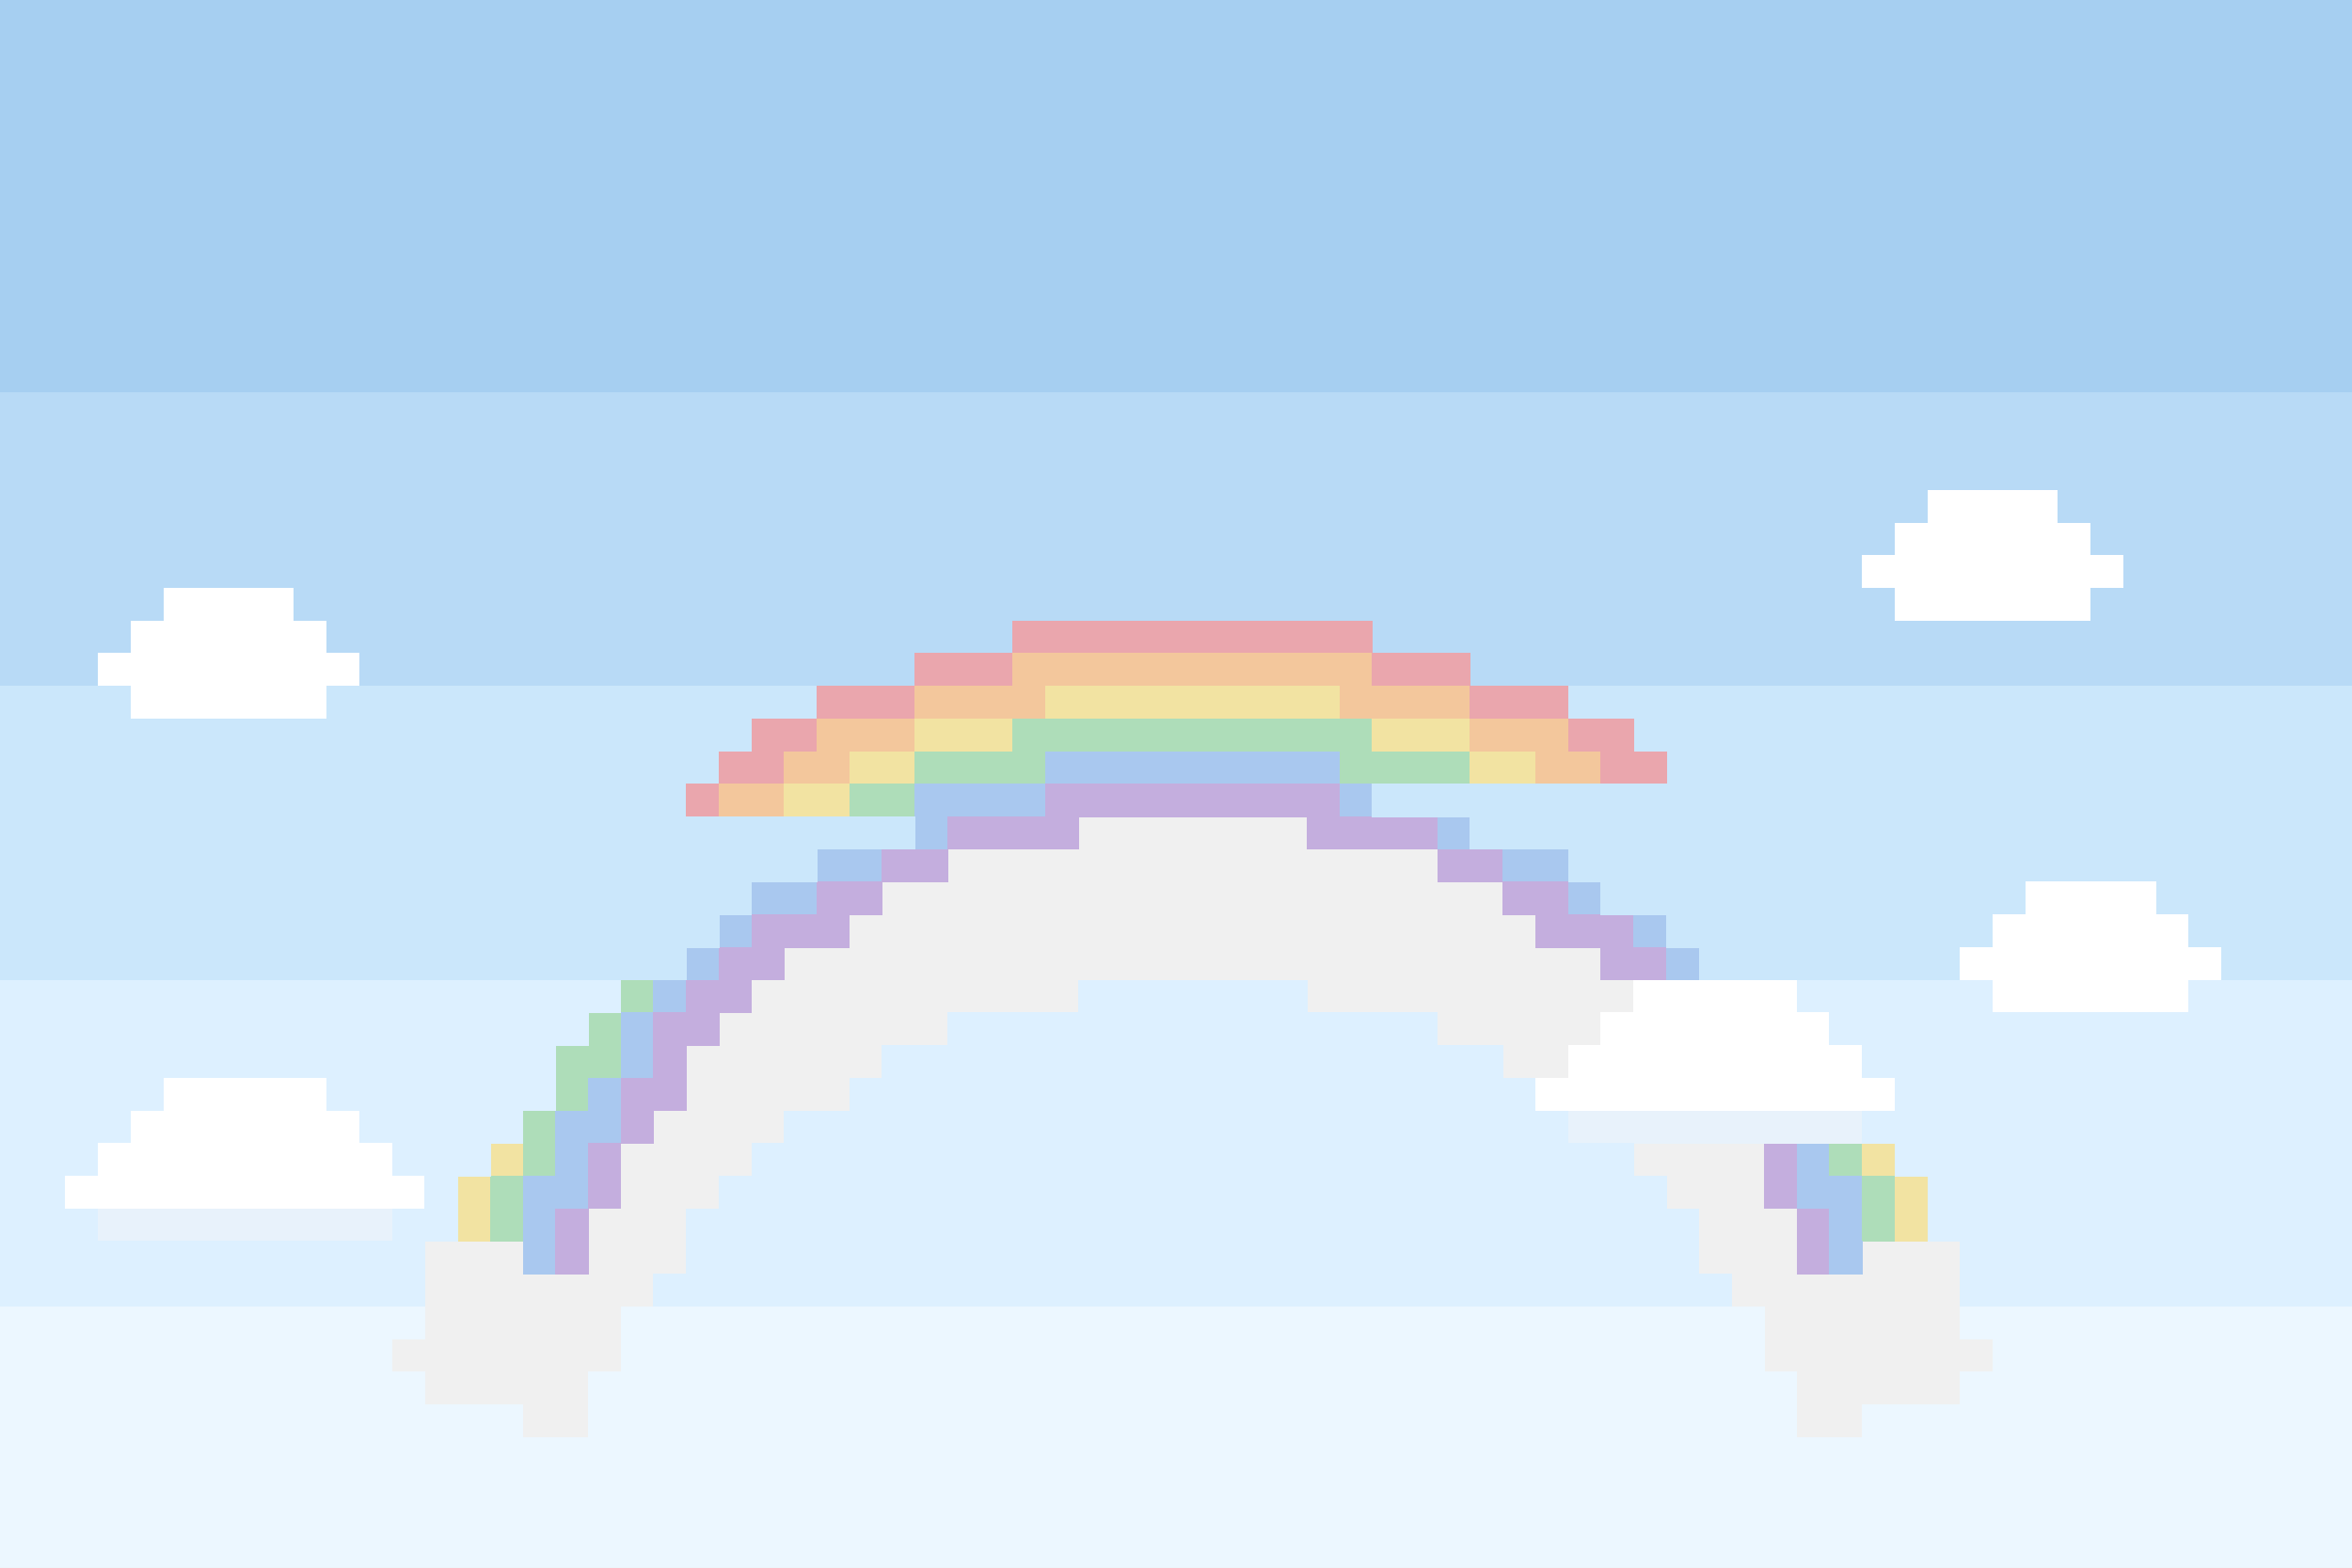
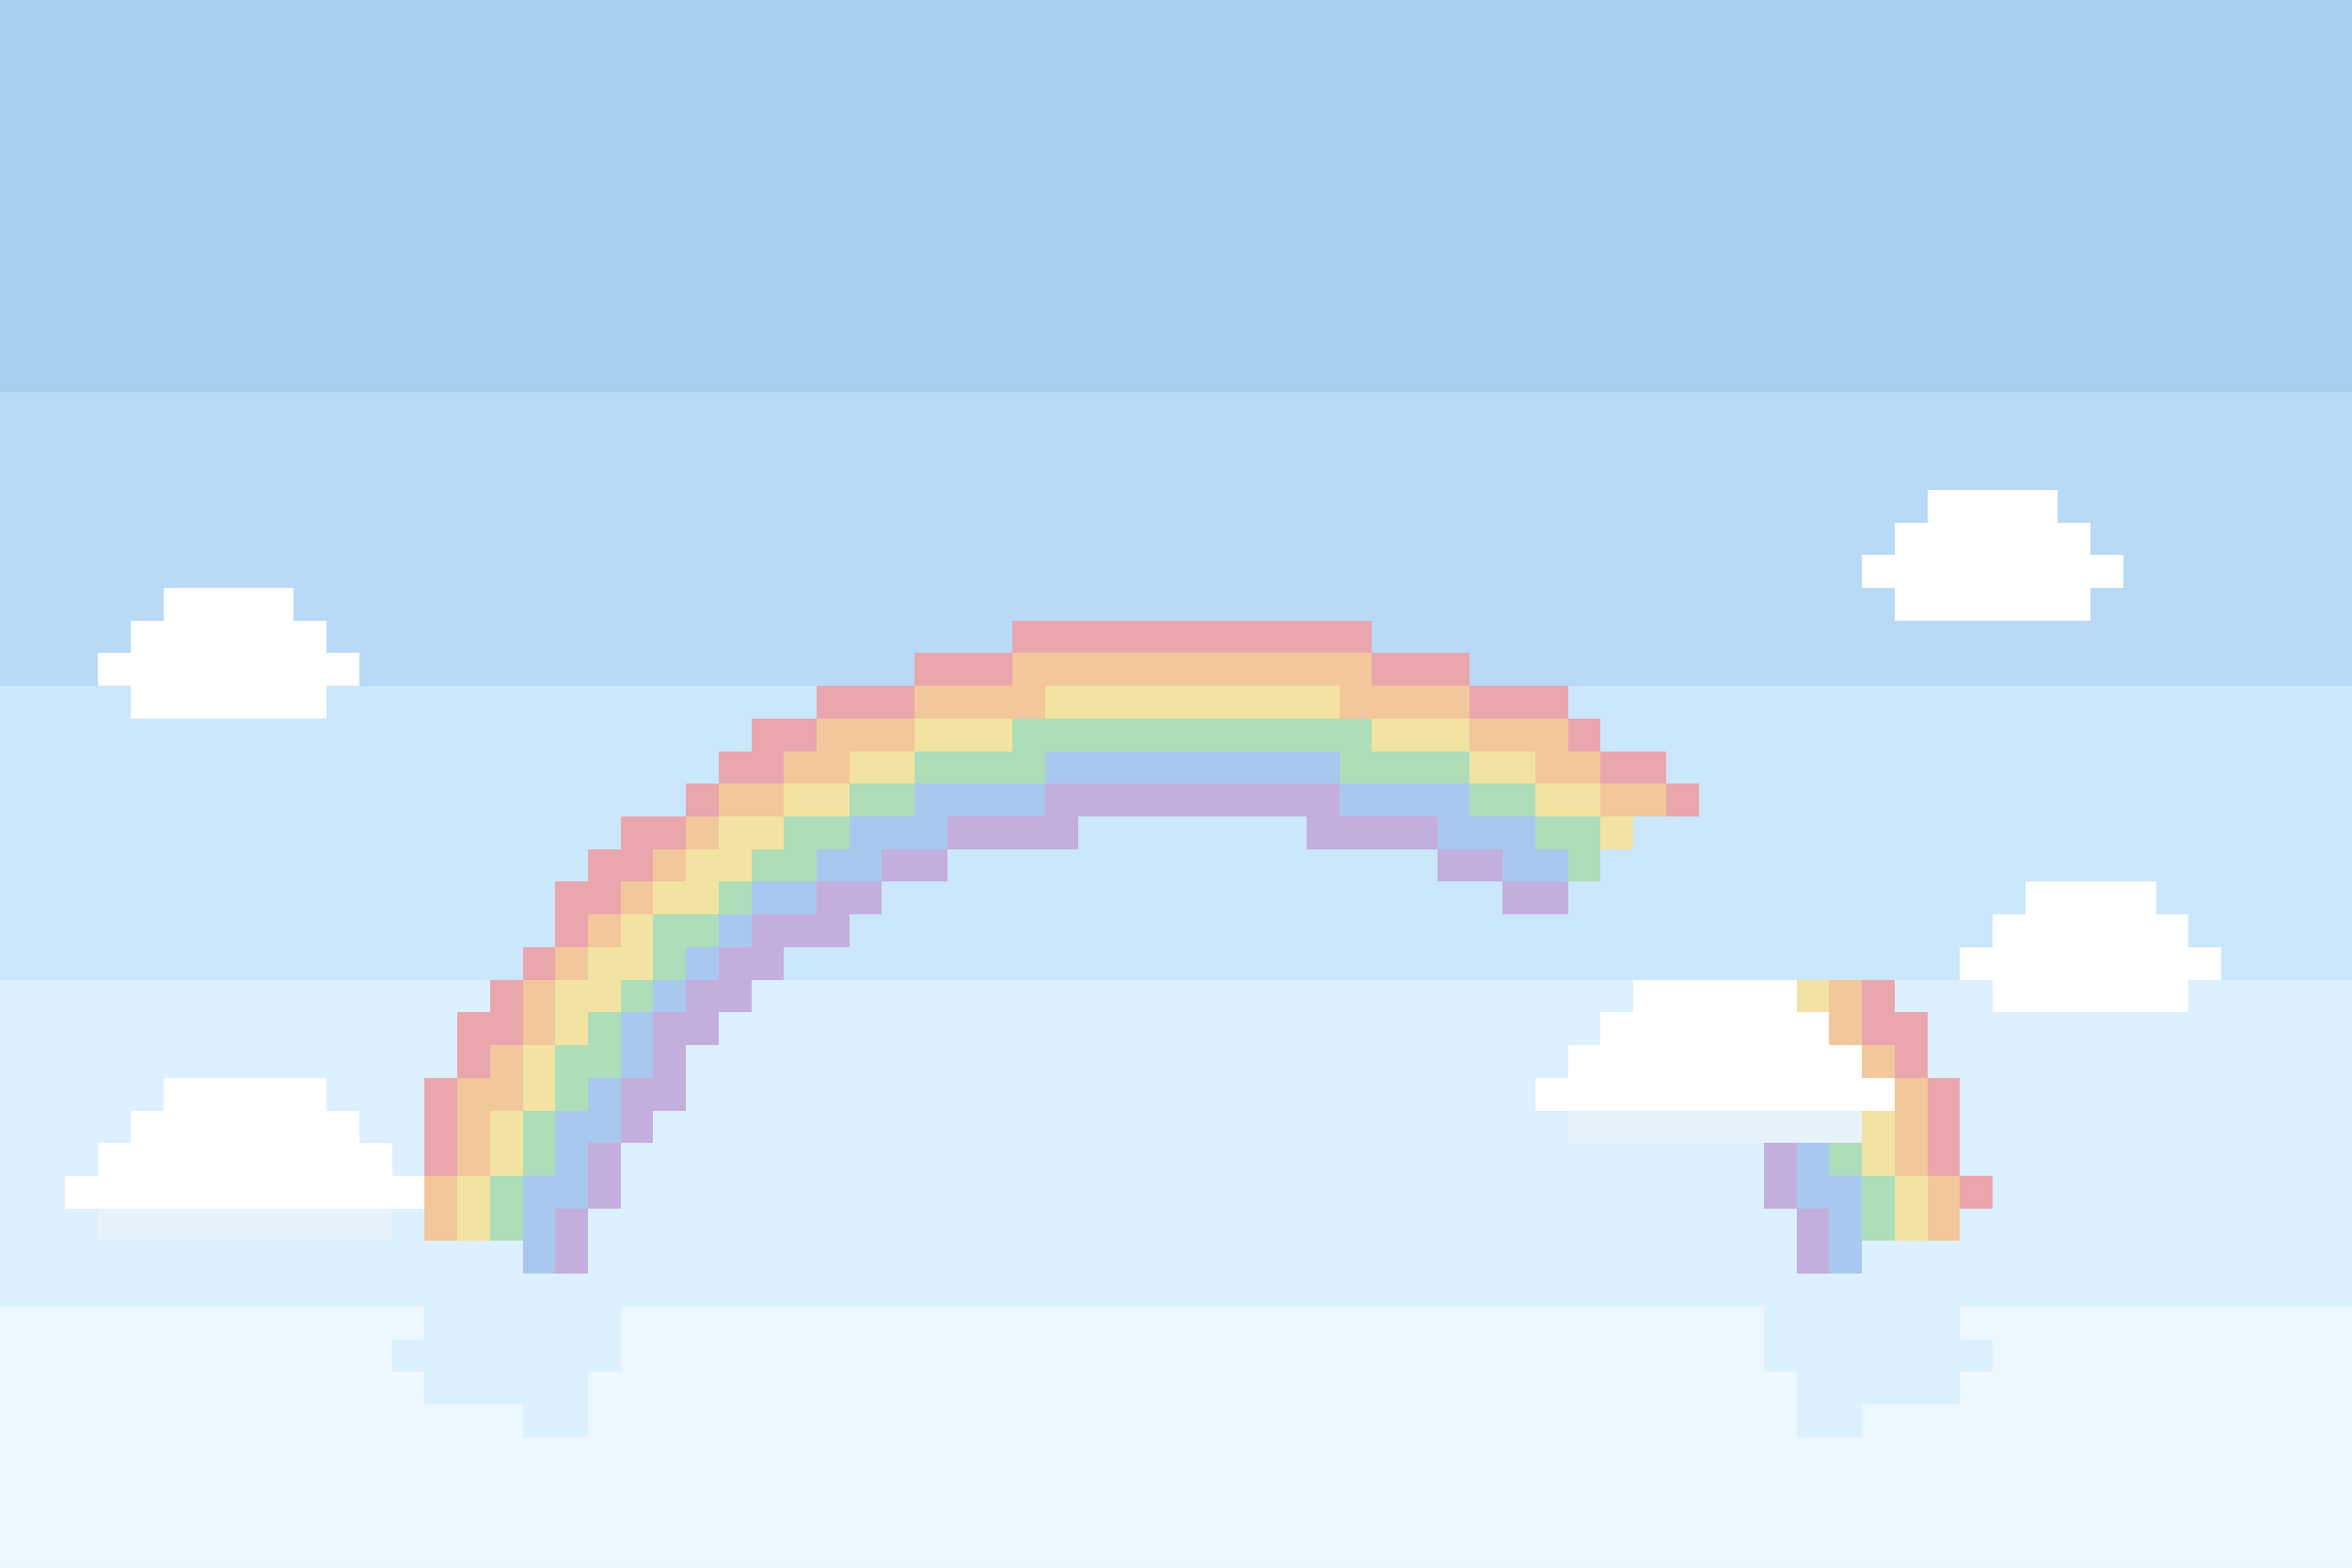
<svg xmlns="http://www.w3.org/2000/svg" viewBox="0 0 72 48" shape-rendering="crispEdges" preserveAspectRatio="xMidYMid slice">
-   <rect x="0" y="0" width="72.02" height="1.02" fill="#a6cff1" />
-   <rect x="0" y="1" width="72.02" height="1.02" fill="#a6cff1" />
-   <rect x="0" y="2" width="72.02" height="1.02" fill="#a6cff1" />
-   <rect x="0" y="3" width="72.02" height="1.02" fill="#a6cff1" />
-   <rect x="0" y="4" width="72.02" height="1.02" fill="#a6cff1" />
-   <rect x="0" y="5" width="72.02" height="1.02" fill="#a6cff1" />
-   <rect x="0" y="6" width="72.02" height="1.02" fill="#a6cff1" />
-   <rect x="0" y="7" width="72.02" height="1.02" fill="#a6cff1" />
-   <rect x="0" y="8" width="72.02" height="1.02" fill="#a6cff1" />
-   <rect x="0" y="9" width="72.02" height="1.02" fill="#a6cff1" />
-   <rect x="0" y="10" width="72.02" height="1.02" fill="#a6cff1" />
-   <rect x="0" y="11" width="72.02" height="1.02" fill="#a6cff1" />
-   <rect x="0" y="12" width="72.02" height="1.02" fill="#b8daf6" />
-   <rect x="0" y="13" width="72.02" height="1.02" fill="#b8daf6" />
-   <rect x="0" y="14" width="72.02" height="1.02" fill="#b8daf6" />
-   <rect x="0" y="15" width="59.02" height="1.02" fill="#b8daf6" />
+   <rect x="0" y="0" width="72.02" height="1.02" fill="#A6CFF1" />
+   <rect x="0" y="1" width="72.02" height="1.02" fill="#A6CFF1" />
+   <rect x="0" y="2" width="72.02" height="1.02" fill="#A6CFF1" />
+   <rect x="0" y="3" width="72.02" height="1.02" fill="#A6CFF1" />
+   <rect x="0" y="4" width="72.02" height="1.02" fill="#A6CFF1" />
+   <rect x="0" y="5" width="72.02" height="1.02" fill="#A6CFF1" />
+   <rect x="0" y="6" width="72.02" height="1.02" fill="#A6CFF1" />
+   <rect x="0" y="7" width="72.02" height="1.02" fill="#A6CFF1" />
+   <rect x="0" y="8" width="72.02" height="1.02" fill="#A6CFF1" />
+   <rect x="0" y="9" width="72.02" height="1.02" fill="#A6CFF1" />
+   <rect x="0" y="10" width="72.02" height="1.02" fill="#A6CFF1" />
+   <rect x="0" y="11" width="72.02" height="1.02" fill="#A6CFF1" />
+   <rect x="0" y="12" width="72.02" height="1.02" fill="#B8DAF6" />
+   <rect x="0" y="13" width="72.02" height="1.02" fill="#B8DAF6" />
+   <rect x="0" y="14" width="72.02" height="1.02" fill="#B8DAF6" />
+   <rect x="0" y="15" width="59.02" height="1.02" fill="#B8DAF6" />
  <rect x="59" y="15" width="4.02" height="1.02" fill="#FFFFFF" />
-   <rect x="63" y="15" width="9.02" height="1.02" fill="#b8daf6" />
-   <rect x="0" y="16" width="58.02" height="1.02" fill="#b8daf6" />
+   <rect x="63" y="15" width="9.02" height="1.02" fill="#B8DAF6" />
+   <rect x="0" y="16" width="58.02" height="1.02" fill="#B8DAF6" />
  <rect x="58" y="16" width="6.02" height="1.02" fill="#FFFFFF" />
-   <rect x="64" y="16" width="8.02" height="1.02" fill="#b8daf6" />
-   <rect x="0" y="17" width="57.02" height="1.02" fill="#b8daf6" />
+   <rect x="64" y="16" width="8.02" height="1.02" fill="#B8DAF6" />
+   <rect x="0" y="17" width="57.02" height="1.02" fill="#B8DAF6" />
  <rect x="57" y="17" width="8.02" height="1.02" fill="#FFFFFF" />
-   <rect x="65" y="17" width="7.02" height="1.02" fill="#b8daf6" />
-   <rect x="0" y="18" width="5.02" height="1.02" fill="#b8daf6" />
+   <rect x="65" y="17" width="7.02" height="1.02" fill="#B8DAF6" />
+   <rect x="0" y="18" width="5.02" height="1.02" fill="#B8DAF6" />
  <rect x="5" y="18" width="4.02" height="1.02" fill="#FFFFFF" />
-   <rect x="9" y="18" width="49.02" height="1.02" fill="#b8daf6" />
+   <rect x="9" y="18" width="49.02" height="1.02" fill="#B8DAF6" />
  <rect x="58" y="18" width="6.02" height="1.02" fill="#FFFFFF" />
-   <rect x="64" y="18" width="8.02" height="1.02" fill="#b8daf6" />
-   <rect x="0" y="19" width="4.02" height="1.02" fill="#b8daf6" />
+   <rect x="64" y="18" width="8.02" height="1.02" fill="#B8DAF6" />
+   <rect x="0" y="19" width="4.02" height="1.02" fill="#B8DAF6" />
  <rect x="4" y="19" width="6.02" height="1.02" fill="#FFFFFF" />
-   <rect x="10" y="19" width="62.02" height="1.02" fill="#b8daf6" />
-   <rect x="0" y="20" width="3.02" height="1.02" fill="#b8daf6" />
+   <rect x="10" y="19" width="21.02" height="1.02" fill="#B8DAF6" />
+   <rect x="31" y="19" width="11.02" height="1.02" fill="#EAA6AD" />
+   <rect x="42" y="19" width="30.02" height="1.02" fill="#B8DAF6" />
+   <rect x="0" y="20" width="3.02" height="1.02" fill="#B8DAF6" />
  <rect x="3" y="20" width="8.02" height="1.02" fill="#FFFFFF" />
-   <rect x="11" y="20" width="61.02" height="1.02" fill="#b8daf6" />
-   <rect x="0" y="21" width="4.02" height="1.02" fill="#cbe7fb" />
+   <rect x="11" y="20" width="17.02" height="1.02" fill="#B8DAF6" />
+   <rect x="28" y="20" width="3.02" height="1.02" fill="#EAA6AD" />
+   <rect x="31" y="20" width="11.02" height="1.02" fill="#F3C79C" />
+   <rect x="42" y="20" width="3.02" height="1.02" fill="#EAA6AD" />
+   <rect x="45" y="20" width="27.02" height="1.02" fill="#B8DAF6" />
+   <rect x="0" y="21" width="4.02" height="1.02" fill="#CBE7FB" />
  <rect x="4" y="21" width="6.02" height="1.02" fill="#FFFFFF" />
-   <rect x="10" y="21" width="62.02" height="1.02" fill="#cbe7fb" />
-   <rect x="0" y="22" width="72.02" height="1.02" fill="#cbe7fb" />
-   <rect x="0" y="23" width="72.02" height="1.02" fill="#cbe7fb" />
-   <rect x="0" y="24" width="31.02" height="1.02" fill="#cbe7fb" />
-   <rect x="31" y="19" width="11.02" height="1.02" fill="#eaa6ad" />
-   <rect x="28" y="20" width="3.02" height="1.02" fill="#eaa6ad" />
-   <rect x="31" y="20" width="11.02" height="1.02" fill="#f3c79c" />
-   <rect x="42" y="20" width="3.02" height="1.02" fill="#eaa6ad" />
-   <rect x="25" y="21" width="3.02" height="1.02" fill="#eaa6ad" />
-   <rect x="28" y="21" width="4.02" height="1.02" fill="#f3c79c" />
-   <rect x="32" y="21" width="9.02" height="1.02" fill="#f2e3a2" />
-   <rect x="41" y="21" width="4.02" height="1.02" fill="#f3c79c" />
-   <rect x="45" y="21" width="3.02" height="1.02" fill="#eaa6ad" />
-   <rect x="23" y="22" width="2.02" height="1.02" fill="#eaa6ad" />
-   <rect x="25" y="22" width="3.02" height="1.02" fill="#f3c79c" />
-   <rect x="28" y="22" width="3.02" height="1.02" fill="#f2e3a2" />
-   <rect x="31" y="22" width="11.02" height="1.02" fill="#aeddb9" />
-   <rect x="42" y="22" width="3.02" height="1.02" fill="#f2e3a2" />
-   <rect x="45" y="22" width="3.02" height="1.02" fill="#f3c79c" />
-   <rect x="48" y="22" width="2.02" height="1.02" fill="#eaa6ad" />
-   <rect x="22" y="23" width="2.02" height="1.02" fill="#eaa6ad" />
-   <rect x="24" y="23" width="2.02" height="1.02" fill="#f3c79c" />
-   <rect x="26" y="23" width="2.02" height="1.02" fill="#f2e3a2" />
-   <rect x="28" y="23" width="4.02" height="1.02" fill="#aeddb9" />
-   <rect x="32" y="23" width="9.02" height="1.02" fill="#a9c8ef" />
-   <rect x="41" y="23" width="4.02" height="1.02" fill="#aeddb9" />
-   <rect x="45" y="23" width="2.02" height="1.02" fill="#f2e3a2" />
-   <rect x="47" y="23" width="2.02" height="1.02" fill="#f3c79c" />
-   <rect x="49" y="23" width="2.02" height="1.02" fill="#eaa6ad" />
-   <rect x="21" y="24" width="1.02" height="1.02" fill="#eaa6ad" />
-   <rect x="22" y="24" width="2.02" height="1.02" fill="#f3c79c" />
-   <rect x="24" y="24" width="2.02" height="1.02" fill="#f2e3a2" />
-   <rect x="26" y="24" width="2.02" height="1.02" fill="#aeddb9" />
-   <rect x="28" y="24" width="4.02" height="1.02" fill="#a9c8ef" />
-   <rect x="32" y="24" width="9.02" height="1.02" fill="#c4aede" />
-   <rect x="41" y="24" width="4.02" height="1.02" fill="#a9c8ef" />
-   <rect x="45" y="24" width="2.02" height="1.02" fill="#aeddb9" />
-   <rect x="47" y="24" width="2.02" height="1.02" fill="#f2e3a2" />
-   <rect x="49" y="24" width="2.02" height="1.02" fill="#f3c79c" />
-   <rect x="51" y="24" width="1.02" height="1.02" fill="#eaa6ad" />
-   <rect x="19" y="25" width="2.02" height="1.02" fill="#eaa6ad" />
-   <rect x="21" y="25" width="1.02" height="1.02" fill="#f3c79c" />
-   <rect x="22" y="25" width="2.02" height="1.02" fill="#f2e3a2" />
-   <rect x="24" y="25" width="2.02" height="1.02" fill="#aeddb9" />
-   <rect x="26" y="25" width="3.02" height="1.02" fill="#a9c8ef" />
-   <rect x="29" y="25" width="4.02" height="1.02" fill="#c4aede" />
-   <rect x="40" y="25" width="4.02" height="1.02" fill="#c4aede" />
-   <rect x="44" y="25" width="3.02" height="1.02" fill="#a9c8ef" />
-   <rect x="47" y="25" width="2.02" height="1.02" fill="#aeddb9" />
-   <rect x="49" y="25" width="2.02" height="1.02" fill="#f2e3a2" />
-   <rect x="51" y="25" width="1.02" height="1.02" fill="#f3c79c" />
-   <rect x="52" y="25" width="2.02" height="1.02" fill="#eaa6ad" />
-   <rect x="18" y="26" width="2.02" height="1.02" fill="#eaa6ad" />
-   <rect x="20" y="26" width="1.02" height="1.02" fill="#f3c79c" />
-   <rect x="21" y="26" width="2.02" height="1.02" fill="#f2e3a2" />
-   <rect x="23" y="26" width="2.02" height="1.02" fill="#aeddb9" />
-   <rect x="25" y="26" width="2.02" height="1.02" fill="#a9c8ef" />
-   <rect x="27" y="26" width="2.02" height="1.02" fill="#c4aede" />
-   <rect x="44" y="26" width="2.02" height="1.02" fill="#c4aede" />
-   <rect x="46" y="26" width="2.02" height="1.02" fill="#a9c8ef" />
-   <rect x="48" y="26" width="2.02" height="1.02" fill="#aeddb9" />
-   <rect x="50" y="26" width="2.02" height="1.02" fill="#f2e3a2" />
-   <rect x="52" y="26" width="1.02" height="1.02" fill="#f3c79c" />
-   <rect x="53" y="26" width="2.02" height="1.02" fill="#eaa6ad" />
-   <rect x="17" y="27" width="2.02" height="1.02" fill="#eaa6ad" />
-   <rect x="19" y="27" width="1.02" height="1.02" fill="#f3c79c" />
-   <rect x="20" y="27" width="2.02" height="1.02" fill="#f2e3a2" />
-   <rect x="22" y="27" width="1.02" height="1.02" fill="#aeddb9" />
-   <rect x="23" y="27" width="2.02" height="1.02" fill="#a9c8ef" />
-   <rect x="25" y="27" width="2.02" height="1.02" fill="#c4aede" />
-   <rect x="46" y="27" width="2.02" height="1.02" fill="#c4aede" />
-   <rect x="48" y="27" width="2.02" height="1.02" fill="#a9c8ef" />
-   <rect x="50" y="27" width="1.02" height="1.02" fill="#aeddb9" />
-   <rect x="51" y="27" width="2.02" height="1.02" fill="#f2e3a2" />
-   <rect x="53" y="27" width="1.02" height="1.02" fill="#f3c79c" />
-   <rect x="54" y="27" width="2.02" height="1.02" fill="#eaa6ad" />
-   <rect x="17" y="28" width="1.02" height="1.02" fill="#eaa6ad" />
-   <rect x="18" y="28" width="1.02" height="1.02" fill="#f3c79c" />
-   <rect x="19" y="28" width="1.02" height="1.02" fill="#f2e3a2" />
-   <rect x="20" y="28" width="2.02" height="1.02" fill="#aeddb9" />
-   <rect x="22" y="28" width="1.02" height="1.02" fill="#a9c8ef" />
-   <rect x="23" y="28" width="3.02" height="1.02" fill="#c4aede" />
-   <rect x="47" y="28" width="3.02" height="1.02" fill="#c4aede" />
-   <rect x="50" y="28" width="1.02" height="1.02" fill="#a9c8ef" />
-   <rect x="51" y="28" width="2.02" height="1.02" fill="#aeddb9" />
-   <rect x="53" y="28" width="1.02" height="1.02" fill="#f2e3a2" />
-   <rect x="54" y="28" width="1.02" height="1.02" fill="#f3c79c" />
-   <rect x="55" y="28" width="1.02" height="1.02" fill="#eaa6ad" />
-   <rect x="16" y="29" width="1.02" height="1.02" fill="#eaa6ad" />
-   <rect x="17" y="29" width="1.02" height="1.02" fill="#f3c79c" />
-   <rect x="18" y="29" width="2.02" height="1.02" fill="#f2e3a2" />
-   <rect x="20" y="29" width="1.02" height="1.02" fill="#aeddb9" />
-   <rect x="21" y="29" width="1.02" height="1.02" fill="#a9c8ef" />
-   <rect x="22" y="29" width="2.02" height="1.02" fill="#c4aede" />
-   <rect x="49" y="29" width="2.02" height="1.02" fill="#c4aede" />
-   <rect x="51" y="29" width="1.02" height="1.02" fill="#a9c8ef" />
-   <rect x="52" y="29" width="1.02" height="1.02" fill="#aeddb9" />
-   <rect x="53" y="29" width="2.02" height="1.02" fill="#f2e3a2" />
-   <rect x="55" y="29" width="1.02" height="1.02" fill="#f3c79c" />
-   <rect x="56" y="29" width="1.02" height="1.02" fill="#eaa6ad" />
-   <rect x="15" y="30" width="1.02" height="1.02" fill="#eaa6ad" />
-   <rect x="16" y="30" width="1.02" height="1.02" fill="#f3c79c" />
-   <rect x="17" y="30" width="2.02" height="1.02" fill="#f2e3a2" />
-   <rect x="19" y="30" width="1.02" height="1.02" fill="#aeddb9" />
-   <rect x="20" y="30" width="1.02" height="1.02" fill="#a9c8ef" />
-   <rect x="21" y="30" width="2.02" height="1.02" fill="#c4aede" />
-   <rect x="50" y="30" width="2.02" height="1.02" fill="#c4aede" />
-   <rect x="52" y="30" width="1.02" height="1.02" fill="#a9c8ef" />
-   <rect x="53" y="30" width="1.02" height="1.02" fill="#aeddb9" />
-   <rect x="54" y="30" width="2.02" height="1.02" fill="#f2e3a2" />
-   <rect x="56" y="30" width="1.02" height="1.02" fill="#f3c79c" />
-   <rect x="57" y="30" width="1.02" height="1.02" fill="#eaa6ad" />
-   <rect x="14" y="31" width="2.02" height="1.02" fill="#eaa6ad" />
-   <rect x="16" y="31" width="1.02" height="1.02" fill="#f3c79c" />
-   <rect x="17" y="31" width="1.02" height="1.02" fill="#f2e3a2" />
-   <rect x="18" y="31" width="1.02" height="1.02" fill="#aeddb9" />
-   <rect x="19" y="31" width="1.02" height="1.02" fill="#a9c8ef" />
-   <rect x="20" y="31" width="2.02" height="1.02" fill="#c4aede" />
-   <rect x="51" y="31" width="2.02" height="1.02" fill="#c4aede" />
-   <rect x="53" y="31" width="1.02" height="1.02" fill="#a9c8ef" />
-   <rect x="54" y="31" width="1.02" height="1.02" fill="#aeddb9" />
-   <rect x="55" y="31" width="1.02" height="1.02" fill="#f2e3a2" />
-   <rect x="56" y="31" width="1.02" height="1.02" fill="#f3c79c" />
-   <rect x="57" y="31" width="2.02" height="1.02" fill="#eaa6ad" />
-   <rect x="14" y="32" width="1.02" height="1.02" fill="#eaa6ad" />
-   <rect x="15" y="32" width="1.02" height="1.02" fill="#f3c79c" />
-   <rect x="16" y="32" width="1.02" height="1.02" fill="#f2e3a2" />
-   <rect x="17" y="32" width="2.02" height="1.02" fill="#aeddb9" />
-   <rect x="19" y="32" width="1.02" height="1.02" fill="#a9c8ef" />
-   <rect x="20" y="32" width="1.02" height="1.02" fill="#c4aede" />
-   <rect x="52" y="32" width="1.02" height="1.02" fill="#c4aede" />
-   <rect x="53" y="32" width="1.02" height="1.02" fill="#a9c8ef" />
-   <rect x="54" y="32" width="2.02" height="1.02" fill="#aeddb9" />
-   <rect x="56" y="32" width="1.02" height="1.02" fill="#f2e3a2" />
-   <rect x="57" y="32" width="1.02" height="1.02" fill="#f3c79c" />
-   <rect x="58" y="32" width="1.02" height="1.02" fill="#eaa6ad" />
-   <rect x="13" y="33" width="1.02" height="1.02" fill="#eaa6ad" />
-   <rect x="14" y="33" width="2.02" height="1.02" fill="#f3c79c" />
-   <rect x="16" y="33" width="1.02" height="1.02" fill="#f2e3a2" />
-   <rect x="17" y="33" width="1.02" height="1.02" fill="#aeddb9" />
-   <rect x="18" y="33" width="1.02" height="1.02" fill="#a9c8ef" />
-   <rect x="19" y="33" width="2.02" height="1.02" fill="#c4aede" />
-   <rect x="52" y="33" width="2.02" height="1.02" fill="#c4aede" />
-   <rect x="54" y="33" width="1.02" height="1.02" fill="#a9c8ef" />
-   <rect x="55" y="33" width="1.02" height="1.02" fill="#aeddb9" />
-   <rect x="56" y="33" width="1.02" height="1.02" fill="#f2e3a2" />
-   <rect x="57" y="33" width="2.02" height="1.02" fill="#f3c79c" />
-   <rect x="59" y="33" width="1.02" height="1.02" fill="#eaa6ad" />
-   <rect x="13" y="34" width="1.02" height="1.02" fill="#eaa6ad" />
-   <rect x="14" y="34" width="1.02" height="1.02" fill="#f3c79c" />
-   <rect x="15" y="34" width="1.02" height="1.02" fill="#f2e3a2" />
-   <rect x="16" y="34" width="1.02" height="1.02" fill="#aeddb9" />
-   <rect x="17" y="34" width="2.02" height="1.02" fill="#a9c8ef" />
-   <rect x="19" y="34" width="1.02" height="1.02" fill="#c4aede" />
-   <rect x="53" y="34" width="1.02" height="1.02" fill="#c4aede" />
-   <rect x="54" y="34" width="2.02" height="1.02" fill="#a9c8ef" />
-   <rect x="56" y="34" width="1.02" height="1.02" fill="#aeddb9" />
-   <rect x="57" y="34" width="1.02" height="1.02" fill="#f2e3a2" />
-   <rect x="58" y="34" width="1.02" height="1.02" fill="#f3c79c" />
-   <rect x="59" y="34" width="1.02" height="1.02" fill="#eaa6ad" />
-   <rect x="13" y="35" width="1.02" height="1.02" fill="#eaa6ad" />
-   <rect x="14" y="35" width="1.02" height="1.02" fill="#f3c79c" />
-   <rect x="15" y="35" width="1.02" height="1.02" fill="#f2e3a2" />
-   <rect x="16" y="35" width="1.02" height="1.02" fill="#aeddb9" />
-   <rect x="17" y="35" width="1.02" height="1.02" fill="#a9c8ef" />
-   <rect x="18" y="35" width="1.02" height="1.02" fill="#c4aede" />
-   <rect x="54" y="35" width="1.02" height="1.02" fill="#c4aede" />
-   <rect x="55" y="35" width="1.02" height="1.02" fill="#a9c8ef" />
-   <rect x="56" y="35" width="1.02" height="1.02" fill="#aeddb9" />
-   <rect x="57" y="35" width="1.02" height="1.02" fill="#f2e3a2" />
-   <rect x="58" y="35" width="1.02" height="1.02" fill="#f3c79c" />
-   <rect x="59" y="35" width="1.02" height="1.02" fill="#eaa6ad" />
-   <rect x="12" y="36" width="1.02" height="1.02" fill="#eaa6ad" />
-   <rect x="13" y="36" width="1.02" height="1.02" fill="#f3c79c" />
-   <rect x="14" y="36" width="1.02" height="1.02" fill="#f2e3a2" />
-   <rect x="15" y="36" width="1.02" height="1.02" fill="#aeddb9" />
-   <rect x="16" y="36" width="2.02" height="1.02" fill="#a9c8ef" />
-   <rect x="18" y="36" width="1.02" height="1.02" fill="#c4aede" />
-   <rect x="54" y="36" width="1.02" height="1.02" fill="#c4aede" />
-   <rect x="55" y="36" width="2.02" height="1.02" fill="#a9c8ef" />
-   <rect x="57" y="36" width="1.02" height="1.02" fill="#aeddb9" />
-   <rect x="58" y="36" width="1.02" height="1.02" fill="#f2e3a2" />
-   <rect x="59" y="36" width="1.02" height="1.02" fill="#f3c79c" />
-   <rect x="60" y="36" width="1.02" height="1.02" fill="#eaa6ad" />
-   <rect x="13" y="37" width="1.02" height="1.02" fill="#f3c79c" />
-   <rect x="14" y="37" width="1.02" height="1.02" fill="#f2e3a2" />
-   <rect x="15" y="37" width="1.02" height="1.02" fill="#aeddb9" />
-   <rect x="16" y="37" width="1.02" height="1.02" fill="#a9c8ef" />
-   <rect x="17" y="37" width="1.02" height="1.02" fill="#c4aede" />
-   <rect x="55" y="37" width="1.02" height="1.02" fill="#c4aede" />
-   <rect x="56" y="37" width="1.02" height="1.02" fill="#a9c8ef" />
-   <rect x="57" y="37" width="1.02" height="1.02" fill="#aeddb9" />
-   <rect x="58" y="37" width="1.02" height="1.02" fill="#f2e3a2" />
-   <rect x="59" y="37" width="1.02" height="1.02" fill="#f3c79c" />
-   <rect x="16" y="38" width="1.02" height="1.02" fill="#a9c8ef" />
-   <rect x="17" y="38" width="1.02" height="1.02" fill="#c4aede" />
-   <rect x="55" y="38" width="1.02" height="1.02" fill="#c4aede" />
-   <rect x="56" y="38" width="1.02" height="1.02" fill="#a9c8ef" />
-   <rect x="42" y="24" width="30.02" height="1.02" fill="#cbe7fb" />
-   <rect x="0" y="25" width="28.02" height="1.02" fill="#cbe7fb" />
-   <rect x="45" y="25" width="27.02" height="1.02" fill="#cbe7fb" />
-   <rect x="0" y="26" width="25.02" height="1.02" fill="#cbe7fb" />
-   <rect x="48" y="26" width="24.02" height="1.02" fill="#cbe7fb" />
-   <rect x="0" y="27" width="23.02" height="1.02" fill="#cbe7fb" />
-   <rect x="49" y="27" width="13.02" height="1.02" fill="#cbe7fb" />
+   <rect x="10" y="21" width="15.02" height="1.02" fill="#CBE7FB" />
+   <rect x="25" y="21" width="3.02" height="1.02" fill="#EAA6AD" />
+   <rect x="28" y="21" width="4.02" height="1.02" fill="#F3C79C" />
+   <rect x="32" y="21" width="9.02" height="1.02" fill="#F2E3A2" />
+   <rect x="41" y="21" width="4.02" height="1.02" fill="#F3C79C" />
+   <rect x="45" y="21" width="3.02" height="1.02" fill="#EAA6AD" />
+   <rect x="48" y="21" width="24.02" height="1.02" fill="#CBE7FB" />
+   <rect x="0" y="22" width="23.02" height="1.02" fill="#CBE7FB" />
+   <rect x="23" y="22" width="2.02" height="1.02" fill="#EAA6AD" />
+   <rect x="25" y="22" width="3.02" height="1.02" fill="#F3C79C" />
+   <rect x="28" y="22" width="3.02" height="1.02" fill="#F2E3A2" />
+   <rect x="31" y="22" width="11.02" height="1.02" fill="#AEDDB9" />
+   <rect x="42" y="22" width="3.02" height="1.02" fill="#F2E3A2" />
+   <rect x="45" y="22" width="3.02" height="1.02" fill="#F3C79C" />
+   <rect x="48" y="22" width="1.02" height="1.02" fill="#EAA6AD" />
+   <rect x="49" y="22" width="23.02" height="1.02" fill="#CBE7FB" />
+   <rect x="0" y="23" width="22.02" height="1.02" fill="#CBE7FB" />
+   <rect x="22" y="23" width="2.02" height="1.02" fill="#EAA6AD" />
+   <rect x="24" y="23" width="2.02" height="1.02" fill="#F3C79C" />
+   <rect x="26" y="23" width="2.02" height="1.02" fill="#F2E3A2" />
+   <rect x="28" y="23" width="4.02" height="1.02" fill="#AEDDB9" />
+   <rect x="32" y="23" width="9.02" height="1.02" fill="#A9C8EF" />
+   <rect x="41" y="23" width="4.02" height="1.02" fill="#AEDDB9" />
+   <rect x="45" y="23" width="2.02" height="1.02" fill="#F2E3A2" />
+   <rect x="47" y="23" width="2.02" height="1.02" fill="#F3C79C" />
+   <rect x="49" y="23" width="2.02" height="1.02" fill="#EAA6AD" />
+   <rect x="51" y="23" width="21.02" height="1.02" fill="#CBE7FB" />
+   <rect x="0" y="24" width="21.02" height="1.02" fill="#CBE7FB" />
+   <rect x="21" y="24" width="1.02" height="1.02" fill="#EAA6AD" />
+   <rect x="22" y="24" width="2.02" height="1.02" fill="#F3C79C" />
+   <rect x="24" y="24" width="2.02" height="1.02" fill="#F2E3A2" />
+   <rect x="26" y="24" width="2.02" height="1.02" fill="#AEDDB9" />
+   <rect x="28" y="24" width="4.02" height="1.02" fill="#A9C8EF" />
+   <rect x="32" y="24" width="9.02" height="1.02" fill="#C4AEDE" />
+   <rect x="41" y="24" width="4.02" height="1.02" fill="#A9C8EF" />
+   <rect x="45" y="24" width="2.02" height="1.02" fill="#AEDDB9" />
+   <rect x="47" y="24" width="2.02" height="1.02" fill="#F2E3A2" />
+   <rect x="49" y="24" width="2.02" height="1.02" fill="#F3C79C" />
+   <rect x="51" y="24" width="1.02" height="1.02" fill="#EAA6AD" />
+   <rect x="52" y="24" width="20.02" height="1.02" fill="#CBE7FB" />
+   <rect x="0" y="25" width="19.02" height="1.02" fill="#CBE7FB" />
+   <rect x="19" y="25" width="2.02" height="1.02" fill="#EAA6AD" />
+   <rect x="21" y="25" width="1.02" height="1.02" fill="#F3C79C" />
+   <rect x="22" y="25" width="2.02" height="1.02" fill="#F2E3A2" />
+   <rect x="24" y="25" width="2.02" height="1.02" fill="#AEDDB9" />
+   <rect x="26" y="25" width="3.02" height="1.02" fill="#A9C8EF" />
+   <rect x="29" y="25" width="4.02" height="1.02" fill="#C4AEDE" />
+   <rect x="33" y="25" width="7.02" height="1.02" fill="#CBE7FB" />
+   <rect x="40" y="25" width="4.02" height="1.02" fill="#C4AEDE" />
+   <rect x="44" y="25" width="3.02" height="1.02" fill="#A9C8EF" />
+   <rect x="47" y="25" width="2.02" height="1.02" fill="#AEDDB9" />
+   <rect x="49" y="25" width="1.02" height="1.02" fill="#F2E3A2" />
+   <rect x="50" y="25" width="22.02" height="1.02" fill="#CBE7FB" />
+   <rect x="0" y="26" width="18.02" height="1.02" fill="#CBE7FB" />
+   <rect x="18" y="26" width="2.02" height="1.02" fill="#EAA6AD" />
+   <rect x="20" y="26" width="1.02" height="1.02" fill="#F3C79C" />
+   <rect x="21" y="26" width="2.02" height="1.02" fill="#F2E3A2" />
+   <rect x="23" y="26" width="2.02" height="1.02" fill="#AEDDB9" />
+   <rect x="25" y="26" width="2.02" height="1.02" fill="#A9C8EF" />
+   <rect x="27" y="26" width="2.02" height="1.02" fill="#C4AEDE" />
+   <rect x="29" y="26" width="15.02" height="1.02" fill="#CBE7FB" />
+   <rect x="44" y="26" width="2.02" height="1.02" fill="#C4AEDE" />
+   <rect x="46" y="26" width="2.02" height="1.02" fill="#A9C8EF" />
+   <rect x="48" y="26" width="1.02" height="1.02" fill="#AEDDB9" />
+   <rect x="49" y="26" width="23.02" height="1.02" fill="#CBE7FB" />
+   <rect x="0" y="27" width="17.02" height="1.02" fill="#CBE7FB" />
+   <rect x="17" y="27" width="2.02" height="1.02" fill="#EAA6AD" />
+   <rect x="19" y="27" width="1.02" height="1.02" fill="#F3C79C" />
+   <rect x="20" y="27" width="2.02" height="1.02" fill="#F2E3A2" />
+   <rect x="22" y="27" width="1.02" height="1.02" fill="#AEDDB9" />
+   <rect x="23" y="27" width="2.02" height="1.02" fill="#A9C8EF" />
+   <rect x="25" y="27" width="2.02" height="1.02" fill="#C4AEDE" />
+   <rect x="27" y="27" width="19.02" height="1.02" fill="#CBE7FB" />
+   <rect x="46" y="27" width="2.02" height="1.02" fill="#C4AEDE" />
+   <rect x="48" y="27" width="14.02" height="1.02" fill="#CBE7FB" />
  <rect x="62" y="27" width="4.02" height="1.02" fill="#FFFFFF" />
-   <rect x="66" y="27" width="6.02" height="1.02" fill="#cbe7fb" />
-   <rect x="0" y="28" width="22.02" height="1.02" fill="#cbe7fb" />
-   <rect x="51" y="28" width="10.02" height="1.02" fill="#cbe7fb" />
+   <rect x="66" y="27" width="6.02" height="1.02" fill="#CBE7FB" />
+   <rect x="0" y="28" width="17.02" height="1.02" fill="#CBE7FB" />
+   <rect x="17" y="28" width="1.02" height="1.02" fill="#EAA6AD" />
+   <rect x="18" y="28" width="1.02" height="1.02" fill="#F3C79C" />
+   <rect x="19" y="28" width="1.02" height="1.02" fill="#F2E3A2" />
+   <rect x="20" y="28" width="2.02" height="1.02" fill="#AEDDB9" />
+   <rect x="22" y="28" width="1.02" height="1.02" fill="#A9C8EF" />
+   <rect x="23" y="28" width="3.02" height="1.02" fill="#C4AEDE" />
+   <rect x="26" y="28" width="35.02" height="1.02" fill="#CBE7FB" />
  <rect x="61" y="28" width="6.02" height="1.02" fill="#FFFFFF" />
-   <rect x="67" y="28" width="5.02" height="1.02" fill="#cbe7fb" />
-   <rect x="0" y="29" width="21.02" height="1.02" fill="#cbe7fb" />
-   <rect x="52" y="29" width="8.02" height="1.02" fill="#cbe7fb" />
+   <rect x="67" y="28" width="5.02" height="1.02" fill="#CBE7FB" />
+   <rect x="0" y="29" width="16.02" height="1.02" fill="#CBE7FB" />
+   <rect x="16" y="29" width="1.02" height="1.02" fill="#EAA6AD" />
+   <rect x="17" y="29" width="1.02" height="1.02" fill="#F3C79C" />
+   <rect x="18" y="29" width="2.02" height="1.02" fill="#F2E3A2" />
+   <rect x="20" y="29" width="1.02" height="1.02" fill="#AEDDB9" />
+   <rect x="21" y="29" width="1.02" height="1.02" fill="#A9C8EF" />
+   <rect x="22" y="29" width="2.02" height="1.02" fill="#C4AEDE" />
+   <rect x="24" y="29" width="36.02" height="1.02" fill="#CBE7FB" />
  <rect x="60" y="29" width="8.02" height="1.02" fill="#FFFFFF" />
-   <rect x="68" y="29" width="4.02" height="1.02" fill="#cbe7fb" />
-   <rect x="0" y="30" width="19.02" height="1.02" fill="#ddf0ff" />
-   <rect x="33" y="30" width="7.02" height="1.02" fill="#ddf0ff" />
+   <rect x="68" y="29" width="4.02" height="1.02" fill="#CBE7FB" />
+   <rect x="0" y="30" width="15.02" height="1.02" fill="#DDF0FF" />
+   <rect x="15" y="30" width="1.02" height="1.02" fill="#EAA6AD" />
+   <rect x="16" y="30" width="1.02" height="1.02" fill="#F3C79C" />
+   <rect x="17" y="30" width="2.02" height="1.02" fill="#F2E3A2" />
+   <rect x="19" y="30" width="1.02" height="1.02" fill="#AEDDB9" />
+   <rect x="20" y="30" width="1.02" height="1.02" fill="#A9C8EF" />
+   <rect x="21" y="30" width="2.02" height="1.02" fill="#C4AEDE" />
+   <rect x="23" y="30" width="27.02" height="1.02" fill="#DDF0FF" />
  <rect x="50" y="30" width="5.02" height="1.02" fill="#FFFFFF" />
-   <rect x="55" y="30" width="6.02" height="1.02" fill="#ddf0ff" />
+   <rect x="55" y="30" width="1.02" height="1.02" fill="#F2E3A2" />
+   <rect x="56" y="30" width="1.02" height="1.02" fill="#F3C79C" />
+   <rect x="57" y="30" width="1.02" height="1.02" fill="#EAA6AD" />
+   <rect x="58" y="30" width="3.02" height="1.02" fill="#DDF0FF" />
  <rect x="61" y="30" width="6.02" height="1.02" fill="#FFFFFF" />
-   <rect x="67" y="30" width="5.02" height="1.02" fill="#ddf0ff" />
-   <rect x="0" y="31" width="18.02" height="1.02" fill="#ddf0ff" />
-   <rect x="29" y="31" width="15.02" height="1.02" fill="#ddf0ff" />
+   <rect x="67" y="30" width="5.02" height="1.02" fill="#DDF0FF" />
+   <rect x="0" y="31" width="14.02" height="1.02" fill="#DDF0FF" />
+   <rect x="14" y="31" width="2.02" height="1.02" fill="#EAA6AD" />
+   <rect x="16" y="31" width="1.02" height="1.02" fill="#F3C79C" />
+   <rect x="17" y="31" width="1.02" height="1.02" fill="#F2E3A2" />
+   <rect x="18" y="31" width="1.02" height="1.02" fill="#AEDDB9" />
+   <rect x="19" y="31" width="1.02" height="1.02" fill="#A9C8EF" />
+   <rect x="20" y="31" width="2.02" height="1.02" fill="#C4AEDE" />
+   <rect x="22" y="31" width="27.02" height="1.02" fill="#DDF0FF" />
  <rect x="49" y="31" width="7.02" height="1.02" fill="#FFFFFF" />
-   <rect x="56" y="31" width="16.02" height="1.02" fill="#ddf0ff" />
-   <rect x="0" y="32" width="17.02" height="1.02" fill="#ddf0ff" />
-   <rect x="27" y="32" width="19.02" height="1.02" fill="#ddf0ff" />
+   <rect x="56" y="31" width="1.02" height="1.02" fill="#F3C79C" />
+   <rect x="57" y="31" width="2.02" height="1.02" fill="#EAA6AD" />
+   <rect x="59" y="31" width="13.02" height="1.02" fill="#DDF0FF" />
+   <rect x="0" y="32" width="14.02" height="1.02" fill="#DDF0FF" />
+   <rect x="14" y="32" width="1.02" height="1.02" fill="#EAA6AD" />
+   <rect x="15" y="32" width="1.02" height="1.02" fill="#F3C79C" />
+   <rect x="16" y="32" width="1.02" height="1.02" fill="#F2E3A2" />
+   <rect x="17" y="32" width="2.02" height="1.02" fill="#AEDDB9" />
+   <rect x="19" y="32" width="1.02" height="1.02" fill="#A9C8EF" />
+   <rect x="20" y="32" width="1.02" height="1.02" fill="#C4AEDE" />
+   <rect x="21" y="32" width="27.02" height="1.02" fill="#DDF0FF" />
  <rect x="48" y="32" width="9.02" height="1.02" fill="#FFFFFF" />
-   <rect x="57" y="32" width="15.02" height="1.02" fill="#ddf0ff" />
-   <rect x="0" y="33" width="5.02" height="1.02" fill="#ddf0ff" />
+   <rect x="57" y="32" width="1.02" height="1.02" fill="#F3C79C" />
+   <rect x="58" y="32" width="1.02" height="1.02" fill="#EAA6AD" />
+   <rect x="59" y="32" width="13.02" height="1.02" fill="#DDF0FF" />
+   <rect x="0" y="33" width="5.02" height="1.02" fill="#DDF0FF" />
  <rect x="5" y="33" width="5.02" height="1.02" fill="#FFFFFF" />
-   <rect x="10" y="33" width="7.02" height="1.02" fill="#ddf0ff" />
-   <rect x="26" y="33" width="21.02" height="1.02" fill="#ddf0ff" />
+   <rect x="10" y="33" width="3.02" height="1.02" fill="#DDF0FF" />
+   <rect x="13" y="33" width="1.02" height="1.02" fill="#EAA6AD" />
+   <rect x="14" y="33" width="2.02" height="1.02" fill="#F3C79C" />
+   <rect x="16" y="33" width="1.02" height="1.02" fill="#F2E3A2" />
+   <rect x="17" y="33" width="1.02" height="1.02" fill="#AEDDB9" />
+   <rect x="18" y="33" width="1.02" height="1.02" fill="#A9C8EF" />
+   <rect x="19" y="33" width="2.02" height="1.02" fill="#C4AEDE" />
+   <rect x="21" y="33" width="26.02" height="1.02" fill="#DDF0FF" />
  <rect x="47" y="33" width="11.02" height="1.02" fill="#FFFFFF" />
-   <rect x="58" y="33" width="14.02" height="1.02" fill="#ddf0ff" />
-   <rect x="0" y="34" width="4.02" height="1.02" fill="#ddf0ff" />
+   <rect x="58" y="33" width="1.02" height="1.02" fill="#F3C79C" />
+   <rect x="59" y="33" width="1.02" height="1.02" fill="#EAA6AD" />
+   <rect x="60" y="33" width="12.02" height="1.02" fill="#DDF0FF" />
+   <rect x="0" y="34" width="4.02" height="1.02" fill="#DDF0FF" />
  <rect x="4" y="34" width="7.02" height="1.02" fill="#FFFFFF" />
-   <rect x="11" y="34" width="5.02" height="1.02" fill="#ddf0ff" />
-   <rect x="24" y="34" width="24.02" height="1.02" fill="#ddf0ff" />
-   <rect x="48" y="34" width="9.02" height="1.02" fill="#e8f2fb" />
-   <rect x="57" y="34" width="15.02" height="1.02" fill="#ddf0ff" />
-   <rect x="0" y="35" width="3.02" height="1.02" fill="#ddf0ff" />
+   <rect x="11" y="34" width="2.02" height="1.02" fill="#DDF0FF" />
+   <rect x="13" y="34" width="1.02" height="1.02" fill="#EAA6AD" />
+   <rect x="14" y="34" width="1.02" height="1.02" fill="#F3C79C" />
+   <rect x="15" y="34" width="1.02" height="1.02" fill="#F2E3A2" />
+   <rect x="16" y="34" width="1.02" height="1.02" fill="#AEDDB9" />
+   <rect x="17" y="34" width="2.02" height="1.02" fill="#A9C8EF" />
+   <rect x="19" y="34" width="1.02" height="1.02" fill="#C4AEDE" />
+   <rect x="20" y="34" width="28.02" height="1.02" fill="#DDF0FF" />
+   <rect x="48" y="34" width="9.02" height="1.02" fill="#E8F2FB" />
+   <rect x="57" y="34" width="1.02" height="1.02" fill="#F2E3A2" />
+   <rect x="58" y="34" width="1.02" height="1.02" fill="#F3C79C" />
+   <rect x="59" y="34" width="1.02" height="1.02" fill="#EAA6AD" />
+   <rect x="60" y="34" width="12.02" height="1.02" fill="#DDF0FF" />
+   <rect x="0" y="35" width="3.02" height="1.02" fill="#DDF0FF" />
  <rect x="3" y="35" width="9.02" height="1.02" fill="#FFFFFF" />
-   <rect x="12" y="35" width="3.02" height="1.02" fill="#ddf0ff" />
-   <rect x="23" y="35" width="27.02" height="1.02" fill="#ddf0ff" />
-   <rect x="58" y="35" width="14.02" height="1.02" fill="#ddf0ff" />
-   <rect x="0" y="36" width="2.02" height="1.02" fill="#ddf0ff" />
+   <rect x="12" y="35" width="1.02" height="1.02" fill="#DDF0FF" />
+   <rect x="13" y="35" width="1.02" height="1.02" fill="#EAA6AD" />
+   <rect x="14" y="35" width="1.02" height="1.02" fill="#F3C79C" />
+   <rect x="15" y="35" width="1.02" height="1.02" fill="#F2E3A2" />
+   <rect x="16" y="35" width="1.02" height="1.02" fill="#AEDDB9" />
+   <rect x="17" y="35" width="1.02" height="1.02" fill="#A9C8EF" />
+   <rect x="18" y="35" width="1.02" height="1.02" fill="#C4AEDE" />
+   <rect x="19" y="35" width="35.02" height="1.02" fill="#DDF0FF" />
+   <rect x="54" y="35" width="1.02" height="1.02" fill="#C4AEDE" />
+   <rect x="55" y="35" width="1.02" height="1.02" fill="#A9C8EF" />
+   <rect x="56" y="35" width="1.02" height="1.02" fill="#AEDDB9" />
+   <rect x="57" y="35" width="1.02" height="1.02" fill="#F2E3A2" />
+   <rect x="58" y="35" width="1.02" height="1.02" fill="#F3C79C" />
+   <rect x="59" y="35" width="1.02" height="1.02" fill="#EAA6AD" />
+   <rect x="60" y="35" width="12.02" height="1.02" fill="#DDF0FF" />
+   <rect x="0" y="36" width="2.02" height="1.02" fill="#DDF0FF" />
  <rect x="2" y="36" width="11.02" height="1.02" fill="#FFFFFF" />
-   <rect x="13" y="36" width="1.02" height="1.02" fill="#ddf0ff" />
-   <rect x="22" y="36" width="29.02" height="1.02" fill="#ddf0ff" />
-   <rect x="59" y="36" width="13.02" height="1.02" fill="#ddf0ff" />
-   <rect x="0" y="37" width="3.02" height="1.02" fill="#ddf0ff" />
-   <rect x="3" y="37" width="9.02" height="1.02" fill="#e8f2fb" />
-   <rect x="12" y="37" width="2.02" height="1.02" fill="#ddf0ff" />
-   <rect x="21" y="37" width="31.02" height="1.02" fill="#ddf0ff" />
-   <rect x="59" y="37" width="13.02" height="1.02" fill="#ddf0ff" />
-   <rect x="0" y="38" width="13.02" height="1.02" fill="#ddf0ff" />
-   <rect x="21" y="38" width="31.02" height="1.02" fill="#ddf0ff" />
-   <rect x="60" y="38" width="12.02" height="1.02" fill="#ddf0ff" />
-   <rect x="0" y="39" width="13.02" height="1.02" fill="#ddf0ff" />
-   <rect x="20" y="39" width="33.02" height="1.02" fill="#ddf0ff" />
-   <rect x="60" y="39" width="12.02" height="1.02" fill="#ddf0ff" />
-   <rect x="0" y="40" width="13.02" height="1.02" fill="#ecf7ff" />
-   <rect x="19" y="40" width="35.02" height="1.02" fill="#ecf7ff" />
-   <rect x="60" y="40" width="12.02" height="1.02" fill="#ecf7ff" />
-   <rect x="0" y="41" width="12.02" height="1.02" fill="#ecf7ff" />
-   <rect x="19" y="41" width="35.02" height="1.02" fill="#ecf7ff" />
-   <rect x="61" y="41" width="11.02" height="1.02" fill="#ecf7ff" />
-   <rect x="0" y="42" width="13.02" height="1.02" fill="#ecf7ff" />
-   <rect x="18" y="42" width="37.02" height="1.02" fill="#ecf7ff" />
-   <rect x="60" y="42" width="12.02" height="1.02" fill="#ecf7ff" />
-   <rect x="0" y="43" width="16.02" height="1.02" fill="#ecf7ff" />
-   <rect x="18" y="43" width="37.02" height="1.02" fill="#ecf7ff" />
-   <rect x="57" y="43" width="15.02" height="1.02" fill="#ecf7ff" />
-   <rect x="0" y="44" width="72.02" height="1.02" fill="#ecf7ff" />
-   <rect x="0" y="45" width="72.02" height="1.02" fill="#ecf7ff" />
-   <rect x="0" y="46" width="72.02" height="1.02" fill="#ecf7ff" />
-   <rect x="0" y="47" width="72.02" height="1.02" fill="#ecf7ff" />
+   <rect x="13" y="36" width="1.02" height="1.02" fill="#F3C79C" />
+   <rect x="14" y="36" width="1.02" height="1.02" fill="#F2E3A2" />
+   <rect x="15" y="36" width="1.02" height="1.02" fill="#AEDDB9" />
+   <rect x="16" y="36" width="2.02" height="1.02" fill="#A9C8EF" />
+   <rect x="18" y="36" width="1.02" height="1.02" fill="#C4AEDE" />
+   <rect x="19" y="36" width="35.02" height="1.02" fill="#DDF0FF" />
+   <rect x="54" y="36" width="1.02" height="1.02" fill="#C4AEDE" />
+   <rect x="55" y="36" width="2.02" height="1.02" fill="#A9C8EF" />
+   <rect x="57" y="36" width="1.02" height="1.02" fill="#AEDDB9" />
+   <rect x="58" y="36" width="1.02" height="1.02" fill="#F2E3A2" />
+   <rect x="59" y="36" width="1.02" height="1.02" fill="#F3C79C" />
+   <rect x="60" y="36" width="1.02" height="1.02" fill="#EAA6AD" />
+   <rect x="61" y="36" width="11.02" height="1.02" fill="#DDF0FF" />
+   <rect x="0" y="37" width="3.02" height="1.02" fill="#DDF0FF" />
+   <rect x="3" y="37" width="9.02" height="1.02" fill="#E8F2FB" />
+   <rect x="12" y="37" width="1.02" height="1.02" fill="#DDF0FF" />
+   <rect x="13" y="37" width="1.02" height="1.02" fill="#F3C79C" />
+   <rect x="14" y="37" width="1.02" height="1.02" fill="#F2E3A2" />
+   <rect x="15" y="37" width="1.02" height="1.02" fill="#AEDDB9" />
+   <rect x="16" y="37" width="1.02" height="1.02" fill="#A9C8EF" />
+   <rect x="17" y="37" width="1.02" height="1.02" fill="#C4AEDE" />
+   <rect x="18" y="37" width="37.02" height="1.02" fill="#DDF0FF" />
+   <rect x="55" y="37" width="1.02" height="1.02" fill="#C4AEDE" />
+   <rect x="56" y="37" width="1.02" height="1.02" fill="#A9C8EF" />
+   <rect x="57" y="37" width="1.02" height="1.02" fill="#AEDDB9" />
+   <rect x="58" y="37" width="1.02" height="1.02" fill="#F2E3A2" />
+   <rect x="59" y="37" width="1.02" height="1.02" fill="#F3C79C" />
+   <rect x="60" y="37" width="12.02" height="1.02" fill="#DDF0FF" />
+   <rect x="0" y="38" width="16.02" height="1.02" fill="#DDF0FF" />
+   <rect x="16" y="38" width="1.02" height="1.02" fill="#A9C8EF" />
+   <rect x="17" y="38" width="1.02" height="1.02" fill="#C4AEDE" />
+   <rect x="18" y="38" width="37.02" height="1.02" fill="#DDF0FF" />
+   <rect x="55" y="38" width="1.02" height="1.02" fill="#C4AEDE" />
+   <rect x="56" y="38" width="1.02" height="1.02" fill="#A9C8EF" />
+   <rect x="57" y="38" width="15.02" height="1.02" fill="#DDF0FF" />
+   <rect x="0" y="39" width="72.02" height="1.02" fill="#DDF0FF" />
+   <rect x="0" y="40" width="13.02" height="1.02" fill="#ECF7FF" />
+   <rect x="13" y="40" width="6.02" height="1.02" fill="#DDF0FF" />
+   <rect x="19" y="40" width="35.02" height="1.02" fill="#ECF7FF" />
+   <rect x="54" y="40" width="6.02" height="1.02" fill="#DDF0FF" />
+   <rect x="60" y="40" width="12.02" height="1.02" fill="#ECF7FF" />
+   <rect x="0" y="41" width="12.02" height="1.02" fill="#ECF7FF" />
+   <rect x="12" y="41" width="7.02" height="1.02" fill="#DDF0FF" />
+   <rect x="19" y="41" width="35.02" height="1.02" fill="#ECF7FF" />
+   <rect x="54" y="41" width="7.02" height="1.02" fill="#DDF0FF" />
+   <rect x="61" y="41" width="11.02" height="1.02" fill="#ECF7FF" />
+   <rect x="0" y="42" width="13.02" height="1.02" fill="#ECF7FF" />
+   <rect x="13" y="42" width="5.02" height="1.02" fill="#DDF0FF" />
+   <rect x="18" y="42" width="37.02" height="1.02" fill="#ECF7FF" />
+   <rect x="55" y="42" width="5.02" height="1.02" fill="#DDF0FF" />
+   <rect x="60" y="42" width="12.02" height="1.02" fill="#ECF7FF" />
+   <rect x="0" y="43" width="16.02" height="1.02" fill="#ECF7FF" />
+   <rect x="16" y="43" width="2.02" height="1.02" fill="#DDF0FF" />
+   <rect x="18" y="43" width="37.02" height="1.02" fill="#ECF7FF" />
+   <rect x="55" y="43" width="2.02" height="1.02" fill="#DDF0FF" />
+   <rect x="57" y="43" width="15.02" height="1.02" fill="#ECF7FF" />
+   <rect x="0" y="44" width="72.02" height="1.02" fill="#ECF7FF" />
+   <rect x="0" y="45" width="72.02" height="1.02" fill="#ECF7FF" />
+   <rect x="0" y="46" width="72.02" height="1.02" fill="#ECF7FF" />
+   <rect x="0" y="47" width="72.02" height="1.02" fill="#ECF7FF" />
</svg>
